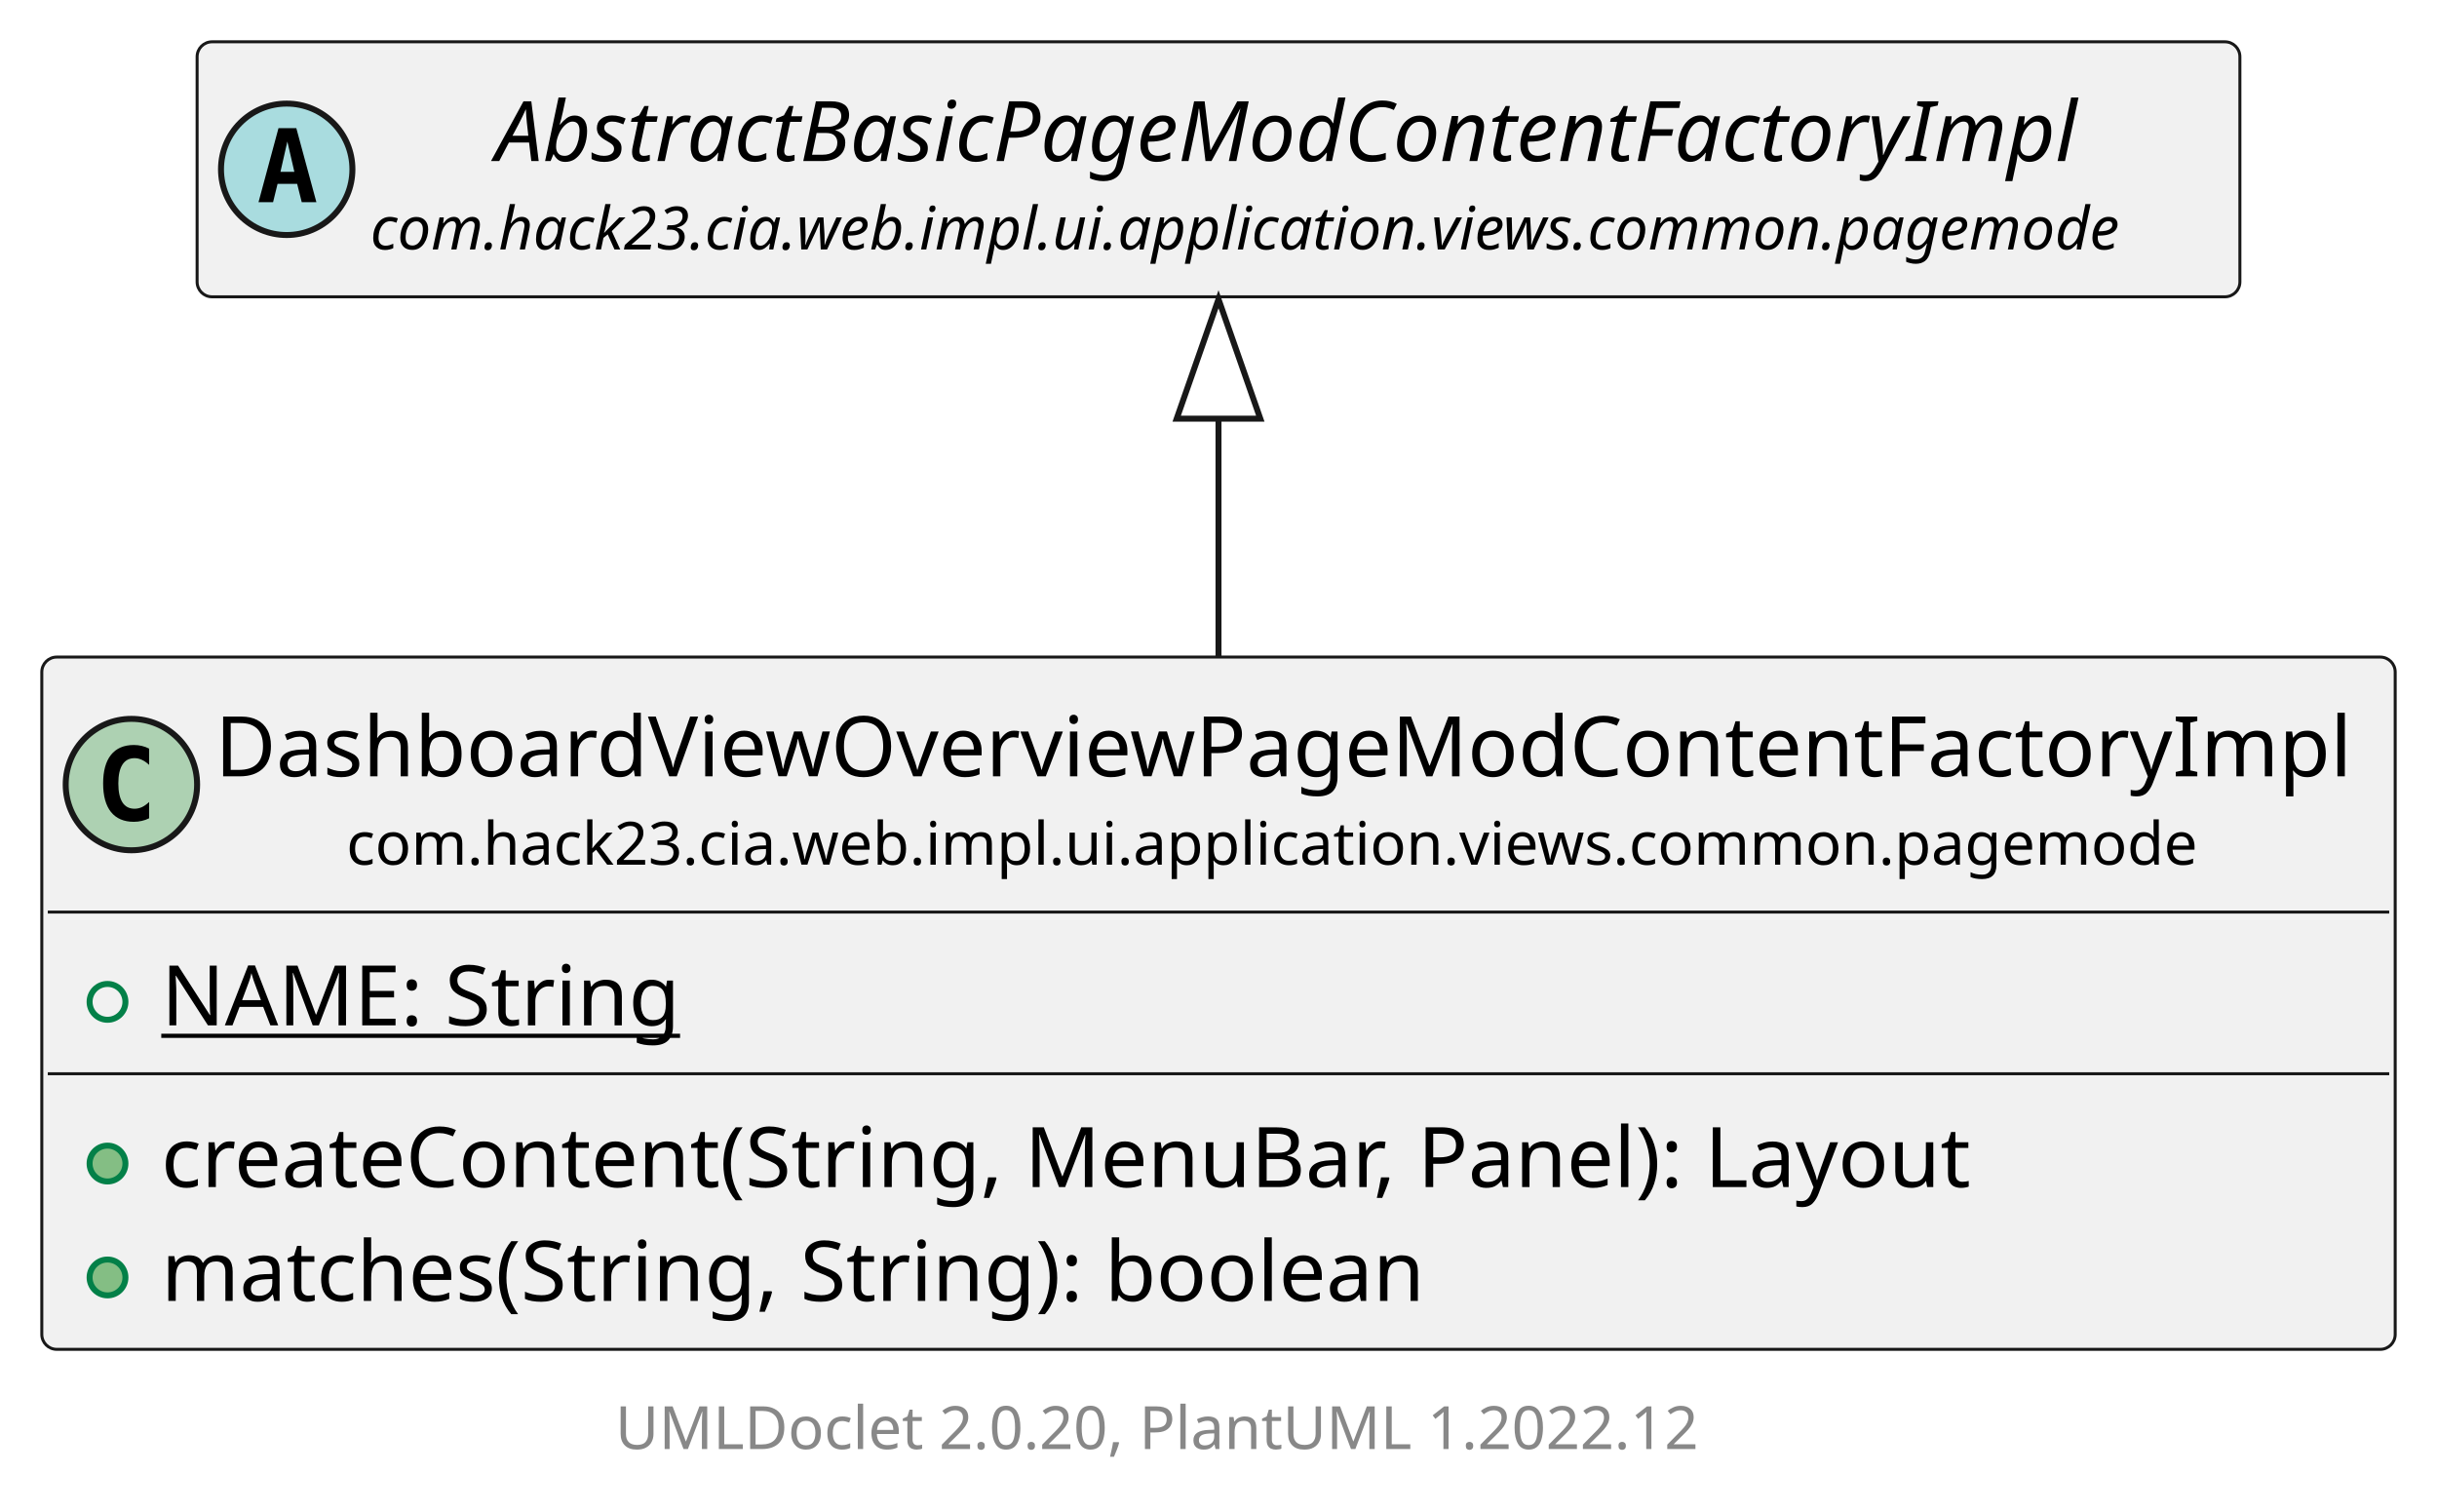
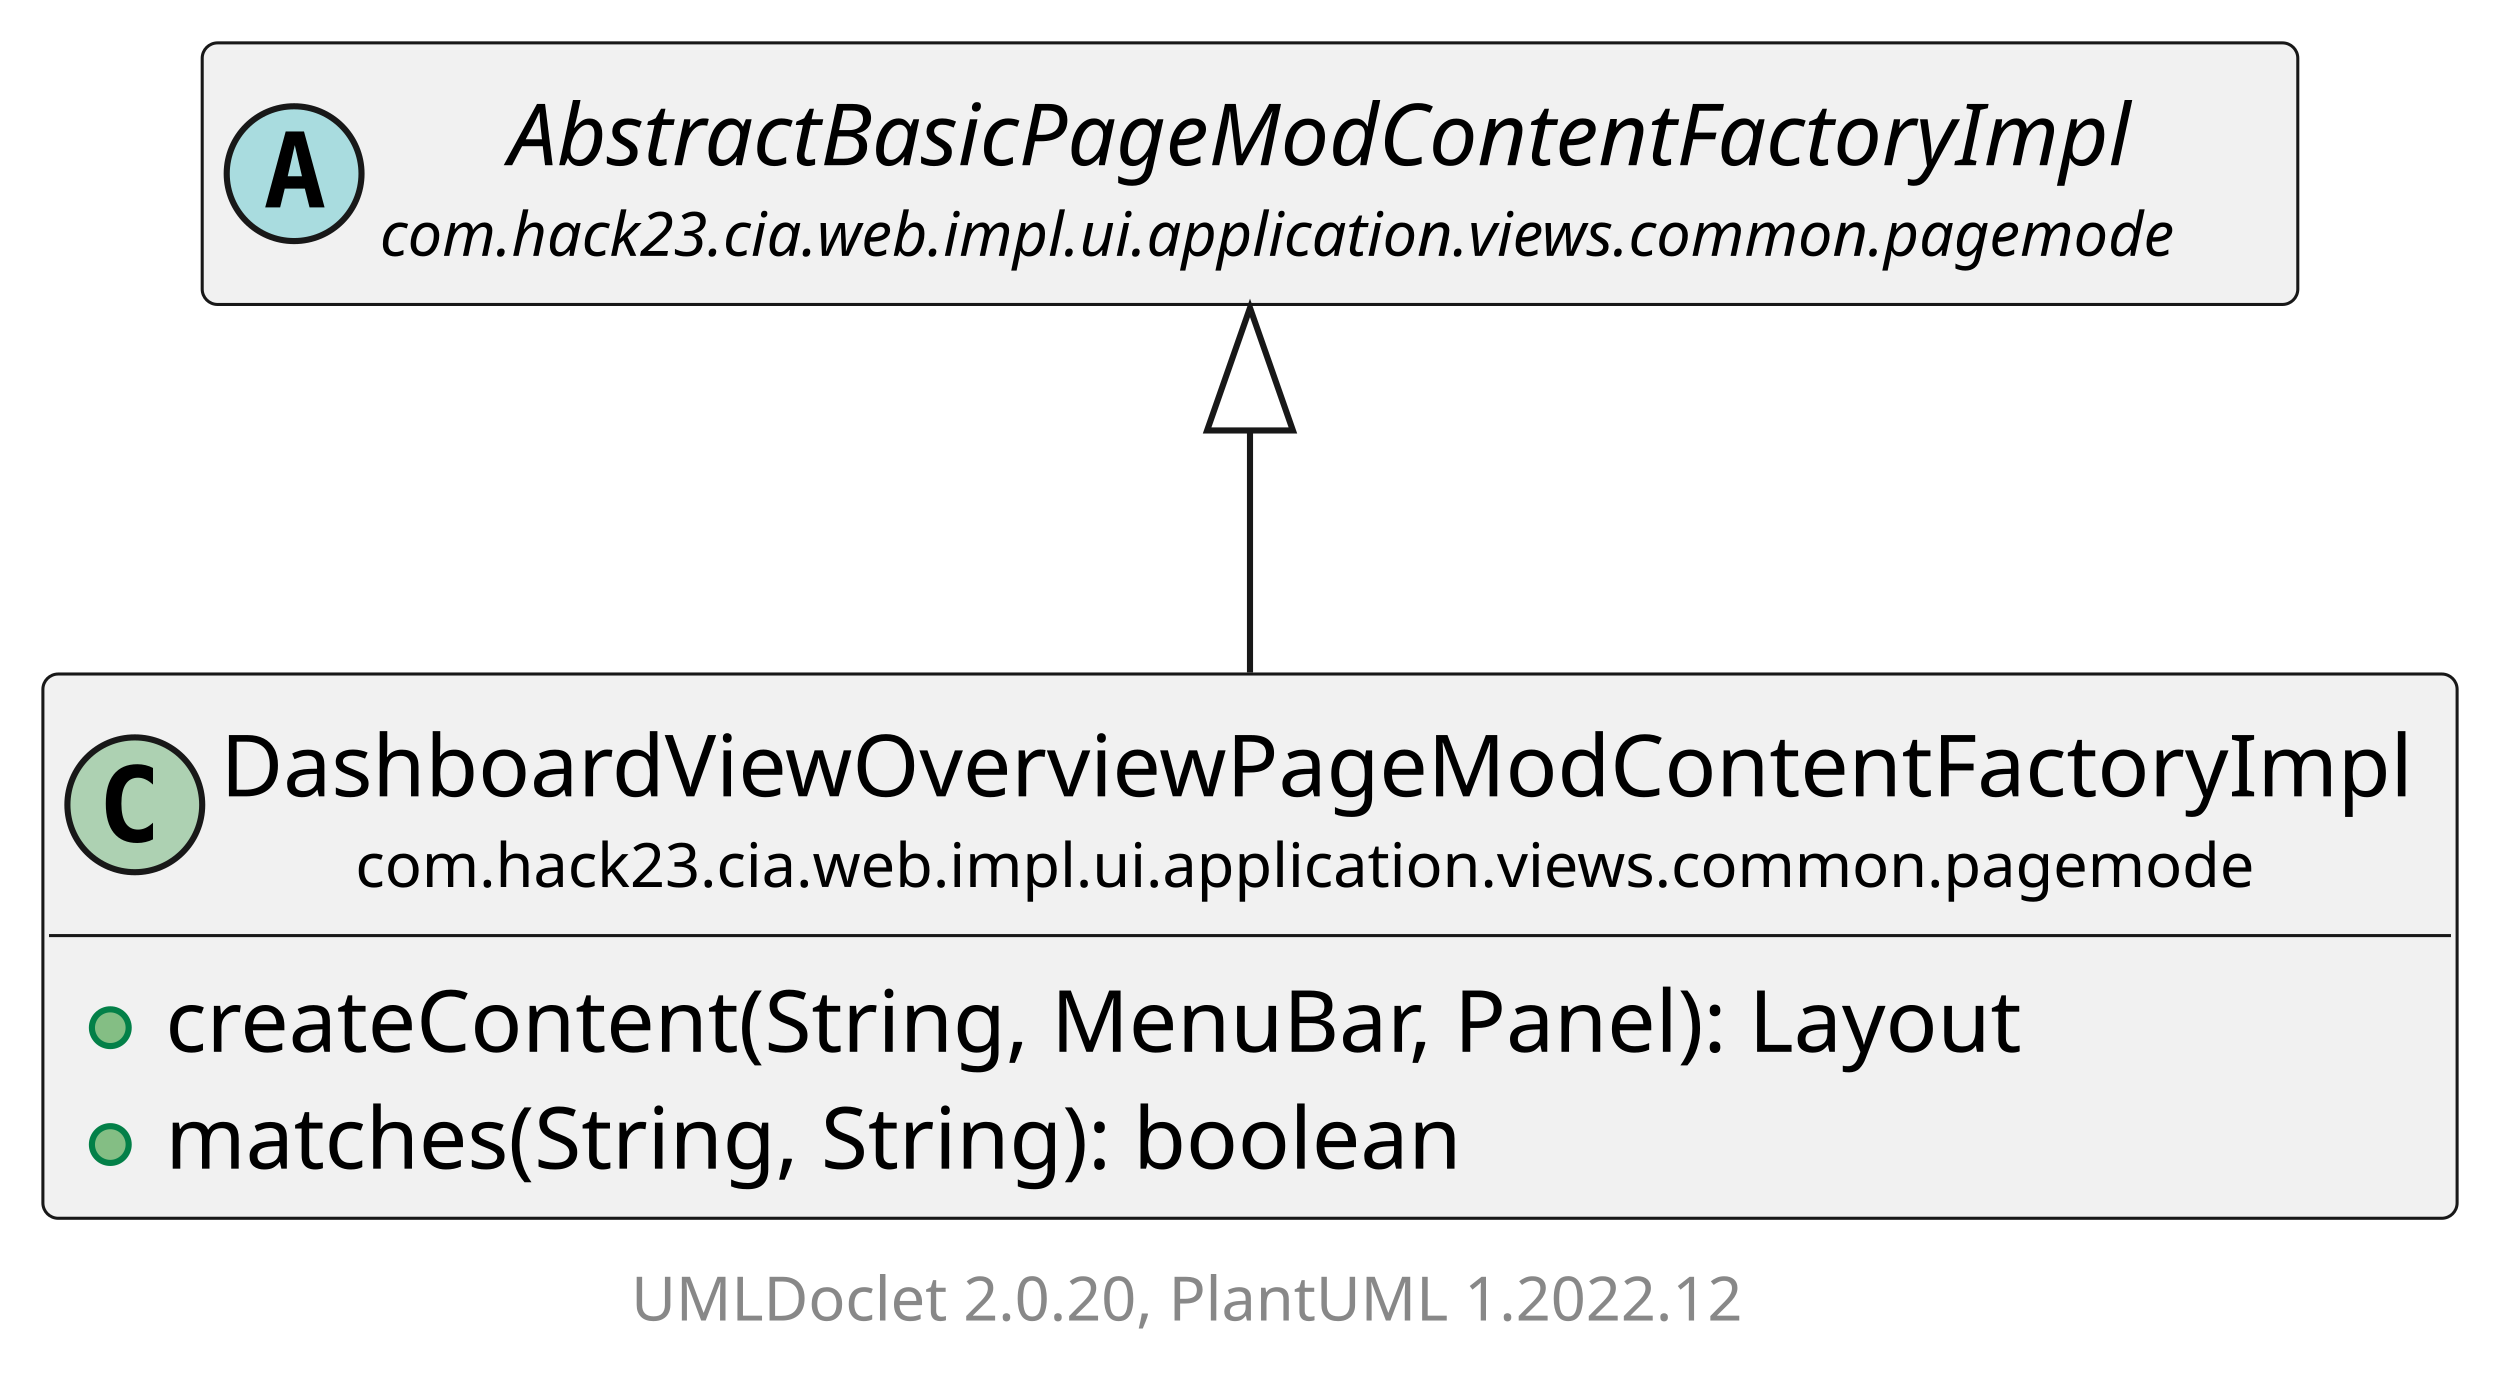
- <svg xmlns="http://www.w3.org/2000/svg" xmlns:xlink="http://www.w3.org/1999/xlink" contentStyleType="text/css" height="253px" preserveAspectRatio="none" style="width:408px;height:253px;background:#FFFFFF;" version="1.1" viewBox="0 0 408 253" width="408px" zoomAndPan="magnify">
+ <svg xmlns="http://www.w3.org/2000/svg" xmlns:xlink="http://www.w3.org/1999/xlink" contentStyleType="text/css" height="226px" preserveAspectRatio="none" style="width:408px;height:226px;background:#FFFFFF;" version="1.1" viewBox="0 0 408 226" width="408px" zoomAndPan="magnify">
  <defs />
  <g>
    <a href="DashboardViewOverviewPageModContentFactoryImpl.html" target="_top" title="DashboardViewOverviewPageModContentFactoryImpl.html" xlink:actuate="onRequest" xlink:href="DashboardViewOverviewPageModContentFactoryImpl.html" xlink:show="new" xlink:title="DashboardViewOverviewPageModContentFactoryImpl.html" xlink:type="simple">
      <g id="elem_com.hack23.cia.web.impl.ui.application.views.common.pagemode.DashboardViewOverviewPageModContentFactoryImpl">
-         <rect codeLine="5" fill="#F1F1F1" height="115.892" id="com.hack23.cia.web.impl.ui.application.views.common.pagemode.DashboardViewOverviewPageModContentFactoryImpl" rx="2.5" ry="2.5" style="stroke:#181818;stroke-width:0.5;" width="394" x="7" y="110" />
+         <rect codeLine="5" fill="#F1F1F1" height="88.824" id="com.hack23.cia.web.impl.ui.application.views.common.pagemode.DashboardViewOverviewPageModContentFactoryImpl" rx="2.5" ry="2.5" style="stroke:#181818;stroke-width:0.5;" width="394" x="7" y="110" />
        <ellipse cx="22" cy="131.344" fill="#ADD1B2" rx="11" ry="11" style="stroke:#181818;stroke-width:1.0;" />
        <path d="M24.969,136.985 Q24.391,137.281 23.75,137.422 Q23.109,137.578 22.406,137.578 Q19.906,137.578 18.578,135.938 Q17.266,134.281 17.266,131.156 Q17.266,128.031 18.578,126.375 Q19.906,124.719 22.406,124.719 Q23.109,124.719 23.75,124.875 Q24.406,125.031 24.969,125.328 L24.969,128.047 Q24.344,127.469 23.75,127.203 Q23.156,126.922 22.531,126.922 Q21.188,126.922 20.5,128 Q19.812,129.063 19.812,131.156 Q19.812,133.25 20.5,134.328 Q21.188,135.391 22.531,135.391 Q23.156,135.391 23.75,135.125 Q24.344,134.844 24.969,134.266 L24.969,136.985 Z " fill="#000000" />
        <text fill="#000000" font-family="sans-serif" font-size="14" lengthAdjust="spacing" textLength="362" x="36" y="129.966">DashboardViewOverviewPageModContentFactoryImpl</text>
        <text fill="#000000" font-family="sans-serif" font-size="10" lengthAdjust="spacing" textLength="318" x="58" y="144.758">com.hack23.cia.web.impl.ui.application.views.common.pagemode</text>
        <line style="stroke:#181818;stroke-width:0.5;" x1="8" x2="400" y1="152.688" y2="152.688" />
-         <ellipse cx="18" cy="167.722" fill="none" rx="3" ry="3" style="stroke:#038048;stroke-width:1.0;" />
-         <text fill="#000000" font-family="sans-serif" font-size="14" lengthAdjust="spacing" text-decoration="underline" textLength="90" x="27" y="171.654">NAME: String</text>
-         <line style="stroke:#181818;stroke-width:0.5;" x1="8" x2="400" y1="179.756" y2="179.756" />
-         <ellipse cx="18" cy="194.79" fill="#84BE84" rx="3" ry="3" style="stroke:#038048;stroke-width:1.0;" />
-         <text fill="#000000" font-family="sans-serif" font-size="14" lengthAdjust="spacing" textLength="311" x="27" y="198.722">createContent(String, MenuBar, Panel): Layout</text>
-         <ellipse cx="18" cy="213.858" fill="#84BE84" rx="3" ry="3" style="stroke:#038048;stroke-width:1.0;" />
-         <text fill="#000000" font-family="sans-serif" font-size="14" lengthAdjust="spacing" textLength="217" x="27" y="217.79">matches(String, String): boolean</text>
+         <ellipse cx="18" cy="167.722" fill="#84BE84" rx="3" ry="3" style="stroke:#038048;stroke-width:1.0;" />
+         <text fill="#000000" font-family="sans-serif" font-size="14" lengthAdjust="spacing" textLength="311" x="27" y="171.654">createContent(String, MenuBar, Panel): Layout</text>
+         <ellipse cx="18" cy="186.79" fill="#84BE84" rx="3" ry="3" style="stroke:#038048;stroke-width:1.0;" />
+         <text fill="#000000" font-family="sans-serif" font-size="14" lengthAdjust="spacing" textLength="217" x="27" y="190.722">matches(String, String): boolean</text>
      </g>
    </a>
    <a href="AbstractBasicPageModContentFactoryImpl.html" target="_top" title="AbstractBasicPageModContentFactoryImpl.html" xlink:actuate="onRequest" xlink:href="AbstractBasicPageModContentFactoryImpl.html" xlink:show="new" xlink:title="AbstractBasicPageModContentFactoryImpl.html" xlink:type="simple">
      <g id="elem_com.hack23.cia.web.impl.ui.application.views.common.pagemode.AbstractBasicPageModContentFactoryImpl">
-         <rect codeLine="11" fill="#F1F1F1" height="42.688" id="com.hack23.cia.web.impl.ui.application.views.common.pagemode.AbstractBasicPageModContentFactoryImpl" rx="2.5" ry="2.5" style="stroke:#181818;stroke-width:0.5;" width="342" x="33" y="7" />
+         <rect codeLine="10" fill="#F1F1F1" height="42.688" id="com.hack23.cia.web.impl.ui.application.views.common.pagemode.AbstractBasicPageModContentFactoryImpl" rx="2.5" ry="2.5" style="stroke:#181818;stroke-width:0.5;" width="342" x="33" y="7" />
        <ellipse cx="48" cy="28.344" fill="#A9DCDF" rx="11" ry="11" style="stroke:#181818;stroke-width:1.0;" />
        <path d="M48.109,23.688 L46.953,28.766 L49.281,28.766 L48.109,23.688 Z M46.625,21.453 L49.609,21.453 L52.969,33.844 L50.516,33.844 L49.75,30.782 L46.469,30.782 L45.719,33.844 L43.281,33.844 L46.625,21.453 Z " fill="#000000" />
        <text fill="#000000" font-family="sans-serif" font-size="14" font-style="italic" lengthAdjust="spacing" textLength="268" x="83" y="26.966">AbstractBasicPageModContentFactoryImpl</text>
        <text fill="#000000" font-family="sans-serif" font-size="10" font-style="italic" lengthAdjust="spacing" textLength="310" x="62" y="41.758">com.hack23.cia.web.impl.ui.application.views.common.pagemode</text>
      </g>
    </a>
    <g id="link_com.hack23.cia.web.impl.ui.application.views.common.pagemode.AbstractBasicPageModContentFactoryImpl_com.hack23.cia.web.impl.ui.application.views.common.pagemode.DashboardViewOverviewPageModContentFactoryImpl">
-       <path codeLine="13" d="M204,70.42 C204,82.83 204,96.71 204,109.98 " fill="none" id="com.hack23.cia.web.impl.ui.application.views.common.pagemode.AbstractBasicPageModContentFactoryImpl-backto-com.hack23.cia.web.impl.ui.application.views.common.pagemode.DashboardViewOverviewPageModContentFactoryImpl" style="stroke:#181818;stroke-width:1.0;" />
-       <polygon fill="none" points="197,70.09,204,50.09,211,70.09,197,70.09" style="stroke:#181818;stroke-width:1.0;" />
+       <path codeLine="12" d="M204,70.4 C204,83.02 204,96.96 204,109.77 " fill="none" id="com.hack23.cia.web.impl.ui.application.views.common.pagemode.AbstractBasicPageModContentFactoryImpl-backto-com.hack23.cia.web.impl.ui.application.views.common.pagemode.DashboardViewOverviewPageModContentFactoryImpl" style="stroke:#181818;stroke-width:1.0;" />
+       <polygon fill="none" points="197,70.25,204,50.25,211,70.25,197,70.25" style="stroke:#181818;stroke-width:1.0;" />
    </g>
-     <rect fill="none" height="13.62" style="stroke:none;stroke-width:1.0;" width="188" x="103" y="231.892" />
-     <text fill="#888888" font-family="sans-serif" font-size="10" lengthAdjust="spacing" textLength="188" x="103" y="242.582">UMLDoclet 2.0.20, PlantUML 1.2022.12</text>
+     <rect fill="none" height="13.62" style="stroke:none;stroke-width:1.0;" width="188" x="103" y="204.824" />
+     <text fill="#888888" font-family="sans-serif" font-size="10" lengthAdjust="spacing" textLength="188" x="103" y="215.514">UMLDoclet 2.0.20, PlantUML 1.2022.12</text>
  </g>
</svg>
